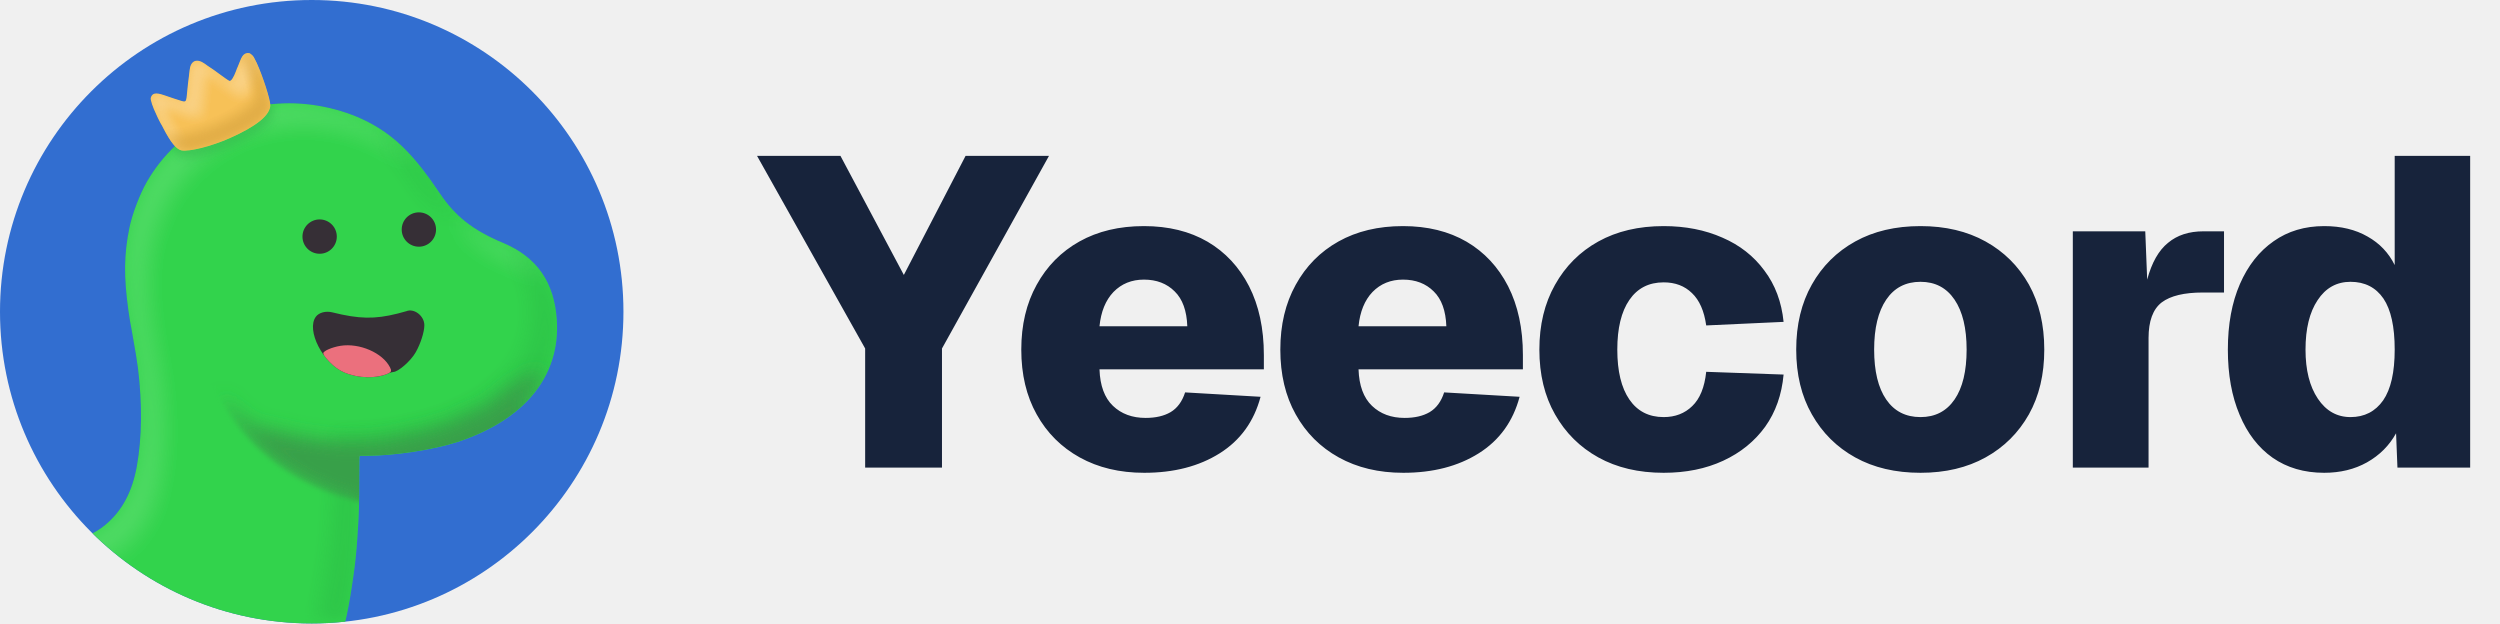
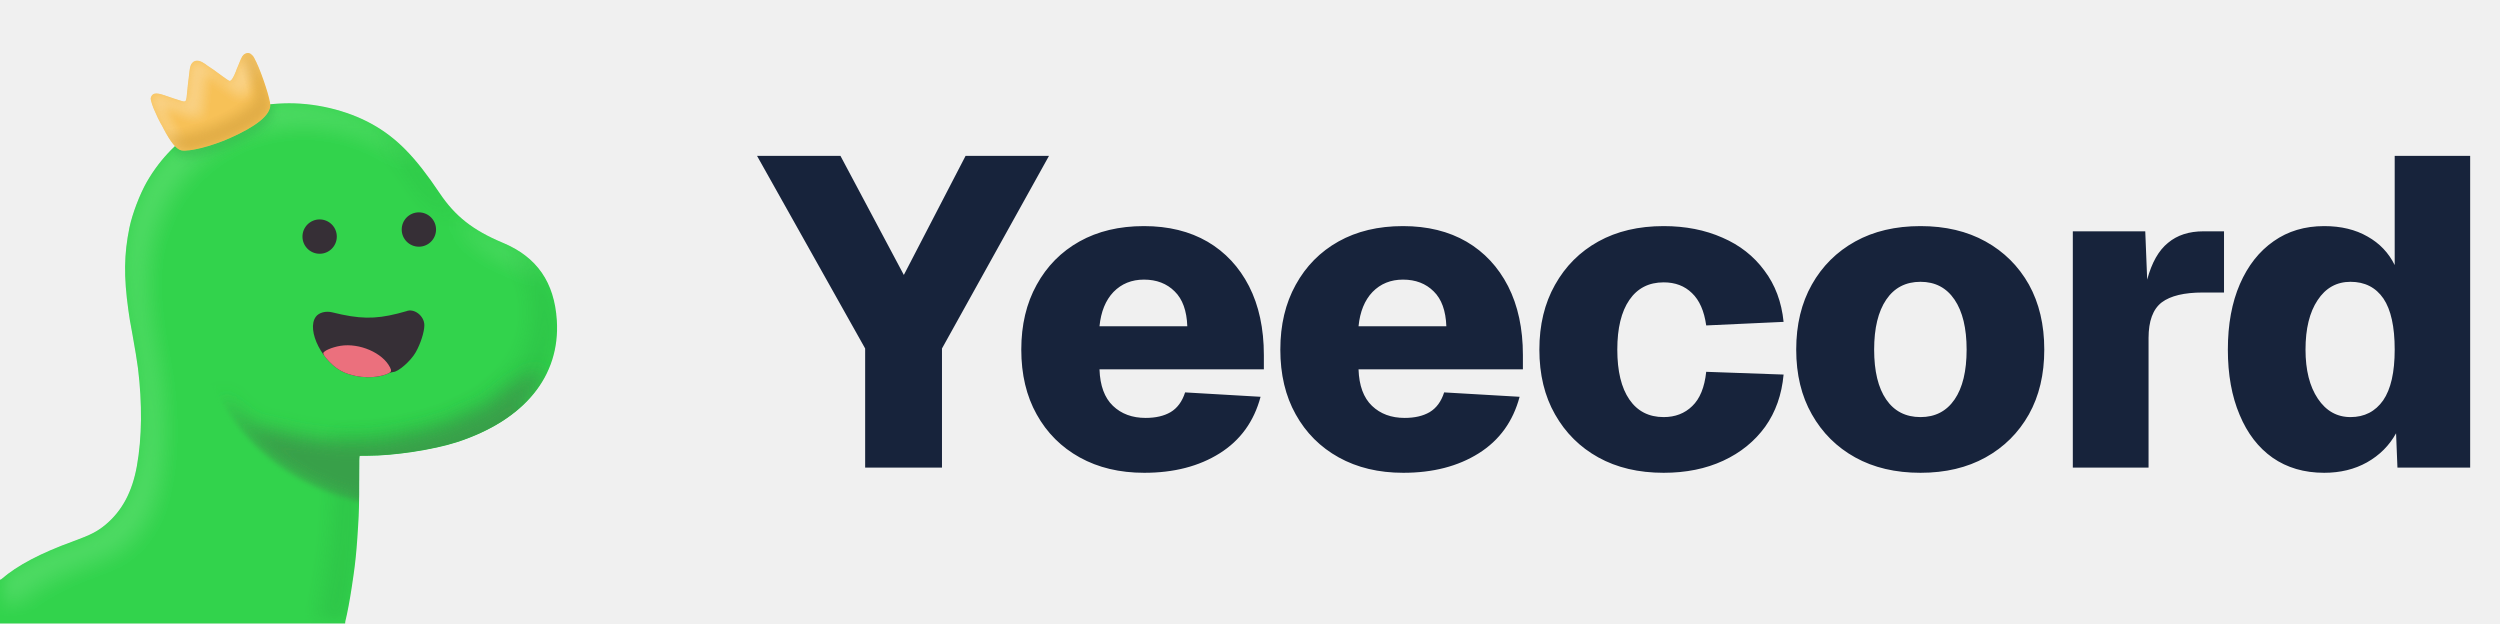
<svg xmlns="http://www.w3.org/2000/svg" viewBox="0 0 802 200" role="img" aria-labelledby="title">
-   <defs>
-     <clipPath id="avatar-circle">
-       <circle cx="100" cy="100" r="100" />
-     </clipPath>
-   </defs>
-   <g clip-path="url(#avatar-circle)">
+   <g>
    <svg width="200" height="200" viewBox="0 0 512 512">
      <defs>
        <path id="avatar-body" d="M232.8 84.9C183.4 86.7 143.3 109.8 120.5 149.5C114.8 159.5 108.6 175.7 106.3 186.9C101.8 208.9 101.6 227.1 105.4 254.6C106.2 260.8 106.7 263.3 108.8 274.8C111 286.9 112.5 296.3 113.3 302.3C116.9 331.6 116.6 359.5 112.4 382.8C108.6 403.9 100.3 419.4 86.9 430.7C79.9 436.5 74.7 439.2 60.2 444.5C33.2 454.3 14.3 464.3 1.4 475.4C0.1 476.5 0.1 476.5-24.9 476.5L-50 476.5L-50 519.3L-50 562L116.6 562L283.3 562L283.3 536.8C283.3 515.9 283.3 511.4 283.6 510.3C285.2 504 287.4 492.2 288.9 482.1C289.4 478.7 290 474.4 290.3 472.6C291.7 463.1 292.7 453.3 293.5 441.5C293.6 439.4 293.9 435.1 294.1 432C294.8 421.6 295 413.2 295 393.8C295 376.5 295.1 374.6 295.4 374.4C295.6 374.3 298.7 374.3 302.2 374.3C323.8 374.3 356.3 369.3 375.4 363.1C430.7 345 460.2 309 457.3 263.1C455.3 231.8 441 211.1 413 199.4C388.4 189.1 373.8 177.6 361 158.5C341.1 128.8 325.9 113.3 305.7 102C284.7 90.3 257.6 84 232.8 84.9Z" />
        <path id="avatar-accessory-shape" d="M201.3 44.1C199.5 45.1 198.5 46.6 196.9 50.7C196.2 52.6 195.3 54.6 195.1 55.1C194.8 55.7 194.2 57.1 193.8 58.4C191.8 63.7 189.8 66.8 188.4 66.4C187.8 66.3 183.2 63 179 59.9C177.7 58.9 175.2 57.1 173.5 56C171.8 54.9 169.4 53.3 168.3 52.4C161.6 47.6 156.5 49.7 155.7 57.7C155.6 59 155.3 61.4 155.1 62.9C154.4 68.3 154.3 69.4 153.7 75.5C153 83.7 152.8 84 149.1 82.9C145.9 81.9 140.2 80.1 134.6 78.1C127.8 75.8 124.9 76.4 123.8 80.4C123.4 81.9 125.5 88.2 128.2 93.7C128.6 94.5 129.3 96 129.7 97C130.2 98.1 131.1 99.9 131.8 101.1C132.6 102.4 133.6 104.2 134.1 105.3C140 116.7 144.8 122.6 148.9 123.5C155.2 124.8 173.5 120.2 188.6 113.5C210.6 103.8 222 94.5 222 86.3C222 81.7 215.7 62.1 210.7 51.4C208.5 46.8 208.2 46.3 206.9 45.1C205.3 43.4 203.4 43.1 201.3 44.1Z" />
        <clipPath id="avatar-clip-frame">
          <rect x="0" y="0" width="512" height="512" />
        </clipPath>
        <clipPath id="avatar-clip-mouth">
          <path d="M333.6 255.6C332.9 255.8 329.8 256.7 326.6 257.5C307.6 262.3 294.9 262 272.8 256.5C267.5 255.2 261.9 256.7 259.4 260.1C251.2 271.1 265.3 298.6 282.8 305.9C294.4 310.8 309.2 311.1 318.8 306.7C320.2 306.1 322.1 305.5 322.9 305.5C327 305.5 337.4 296.4 341.4 289.3C345.4 282.3 348.5 272.6 348.5 267.1C348.5 259.4 340.1 252.9 333.6 255.6Z" />
        </clipPath>
        <clipPath id="avatar-clip-body">
          <use href="#avatar-body" />
        </clipPath>
        <clipPath id="avatar-clip-accessory">
          <use href="#avatar-accessory-shape" />
        </clipPath>
        <filter id="avatar-soft" filterUnits="userSpaceOnUse" x="-64" y="-64" width="640" height="640">
          <feGaussianBlur stdDeviation="7.5" />
        </filter>
        <filter id="avatar-softer" filterUnits="userSpaceOnUse" x="-64" y="-64" width="640" height="640">
          <feGaussianBlur stdDeviation="4" />
        </filter>
        <filter id="avatar-edge" filterUnits="userSpaceOnUse" x="-64" y="-64" width="640" height="640">
          <feGaussianBlur stdDeviation="2" />
        </filter>
        <mask id="avatar-mask-jaw">
          <path d="M176 316.3C195.6 365.6 242.8 400.7 294 412L480 412L480 0L150 0L150 316.3Z" fill="#fff" filter="url(#avatar-edge)" />
        </mask>
        <mask id="avatar-body-light">
          <g filter="url(#avatar-soft)">
            <use href="#avatar-body" fill="#fff" />
            <use href="#avatar-body" x="12.5" y="12.5" fill="#000" />
          </g>
        </mask>
        <mask id="avatar-body-shade">
          <g filter="url(#avatar-soft)">
            <use href="#avatar-body" fill="#fff" />
            <use href="#avatar-body" x="-15" y="-12.5" fill="#000" />
          </g>
        </mask>
        <mask id="avatar-accessory-light">
          <g filter="url(#avatar-softer)">
            <use href="#avatar-accessory-shape" fill="#fff" />
            <use href="#avatar-accessory-shape" x="10" y="10" fill="#000" />
          </g>
        </mask>
        <mask id="avatar-accessory-shade">
          <g filter="url(#avatar-softer)">
            <use href="#avatar-accessory-shape" fill="#fff" />
            <use href="#avatar-accessory-shape" x="-9" y="-9" fill="#000" />
          </g>
        </mask>
      </defs>
      <g clip-path="url(#avatar-clip-frame)">
-         <rect x="0" y="0" width="512" height="512" fill="#326ED0" />
        <g id="avatar-dino">
          <use href="#avatar-body" fill="#32D34C" />
          <g clip-path="url(#avatar-clip-body)">
            <rect width="512" height="512" fill="#7CE68A" opacity="0.4" mask="url(#avatar-body-light)" />
            <rect width="512" height="512" fill="#24A63F" opacity="0.3" mask="url(#avatar-body-shade)" />
            <g mask="url(#avatar-mask-jaw)">
              <path d="M438.3 306.5C437.5 306.9 436.7 307.4 436.5 307.6C436.3 307.8 436 308 435.9 308C435.6 308 431.6 310.4 430.1 311.5C429.6 311.9 427.2 313.3 424.9 314.6C422.6 315.9 420.1 317.5 419.5 318C418.9 318.6 416.8 320.2 414.9 321.6C410.7 324.7 407.8 327.2 404.4 330.3C402.6 331.9 401.4 332.7 400 333.4C397.4 334.6 395.9 335.4 394.4 336.4C393.7 336.8 392 337.6 390.6 338.1C389.1 338.6 387.2 339.4 386.3 339.8C385.4 340.2 383.2 341.1 381.5 341.8C377.2 343.5 375.4 344.4 373.4 345.6C370.9 347.2 366.2 349.1 363.9 349.6C359.9 350.4 356.1 351.5 349.4 353.8C347 354.6 335.9 357 334.6 357C333.9 357 326.1 359 323.3 359.9C321.4 360.5 318.7 360.9 313 361.5C311.7 361.7 308.1 362.1 304.9 362.4C298.1 363.2 279.6 363.4 278.5 362.6C278.4 362.6 276.9 362.5 275.1 362.4C273.3 362.3 270.5 362.1 268.9 361.9C267.2 361.7 264.4 361.3 262.6 361.1C260.9 360.9 258.8 360.6 258.1 360.4C256.8 359.9 254.3 359.6 250.3 359.3C248.8 359.1 246.9 358.8 246.1 358.6C245.3 358.3 243.4 357.9 242.1 357.8C240.8 357.6 238.9 357.2 238.1 356.9C233.1 354.9 227.2 353.5 222.9 353.3C220.2 353.1 219.7 352.9 217.9 352.1C216.4 351.4 215.4 351.2 214.1 351.1C213.2 351 211.9 350.9 211.4 350.7C207 349.6 195 340.2 188.4 332.8C182.9 326.6 182 325.8 182 327C182 328.4 184.7 333.8 188.7 340.1C209.3 373.2 246.8 399.7 288.3 410.4C295.9 412.4 295.6 409.9 293.3 443.5C292.6 453.5 291.6 462.8 290.6 470.2C290.1 473.5 290.1 473.9 291.4 474.9C292.8 475.9 473.2 475.3 474.3 474.3C475.8 472.8 475.8 340 474.3 338.5C473.3 337.5 473.3 337.5 450.6 337.5C425.6 337.5 426.8 337.6 426.8 336.1C426.8 335.5 427.2 334.9 429.1 333.3C436.6 326.3 445.4 314.8 445.9 311.4C446.1 310.1 446 310.1 445 309.2C444.4 308.6 443.9 307.9 443.8 307.6C443.1 306 440.3 305.4 438.3 306.5Z" fill="#37A049" filter="url(#avatar-soft)" />
            </g>
            <use href="#avatar-accessory-shape" x="2" y="6" fill="#24A63F" opacity="0.35" filter="url(#avatar-softer)" />
          </g>
        </g>
        <g id="avatar-face" fill="#362F36">
          <circle cx="262.5" cy="194.3" r="14.1" />
          <circle cx="344" cy="188.5" r="14.1" />
          <path d="M333.6 255.6C332.9 255.8 329.8 256.7 326.6 257.5C307.6 262.3 294.9 262 272.8 256.5C267.5 255.2 261.9 256.7 259.4 260.1C251.2 271.1 265.3 298.6 282.8 305.9C294.4 310.8 309.2 311.1 318.8 306.7C320.2 306.1 322.1 305.5 322.9 305.5C327 305.5 337.4 296.4 341.4 289.3C345.4 282.3 348.5 272.6 348.5 267.1C348.5 259.4 340.1 252.9 333.6 255.6Z" />
          <path d="M279.6 284C272.8 285.1 265.5 288.2 265.5 290.1C265.5 292.4 272.2 299.6 277.7 303.3C288.1 310.2 306.6 311.9 318.4 306.9C321.4 305.6 321.8 304.6 320.3 301.7C314.3 289.8 295.3 281.5 279.6 284Z" fill="#EB707D" clip-path="url(#avatar-clip-mouth)" />
        </g>
        <g id="avatar-accessory">
          <path d="M201.3 44.1C199.5 45.1 198.5 46.6 196.9 50.7C196.2 52.6 195.3 54.6 195.1 55.1C194.8 55.7 194.2 57.1 193.8 58.4C191.8 63.7 189.8 66.8 188.4 66.4C187.8 66.3 183.2 63 179 59.9C177.7 58.9 175.2 57.1 173.5 56C171.8 54.9 169.4 53.3 168.3 52.4C161.6 47.6 156.5 49.7 155.7 57.7C155.6 59 155.3 61.4 155.1 62.9C154.4 68.3 154.3 69.4 153.7 75.5C153 83.7 152.8 84 149.1 82.9C145.9 81.9 140.2 80.1 134.6 78.1C127.8 75.8 124.9 76.4 123.8 80.4C123.4 81.9 125.5 88.2 128.2 93.7C128.6 94.5 129.3 96 129.7 97C130.2 98.1 131.1 99.9 131.8 101.1C132.6 102.4 133.6 104.2 134.1 105.3C140 116.7 144.8 122.6 148.9 123.5C155.2 124.8 173.5 120.2 188.6 113.5C210.6 103.8 222 94.5 222 86.3C222 81.7 215.7 62.1 210.7 51.4C208.5 46.8 208.2 46.3 206.9 45.1C205.3 43.4 203.4 43.1 201.3 44.1Z" fill="#F7C157" />
          <g clip-path="url(#avatar-clip-accessory)">
            <rect width="512" height="512" fill="#FAD58F" opacity="0.8" mask="url(#avatar-accessory-light)" />
            <rect width="512" height="512" fill="#DCA842" opacity="0.8" mask="url(#avatar-accessory-shade)" />
          </g>
        </g>
      </g>
    </svg>
  </g>
  <path transform="translate(244 150.0) scale(0.8803)" d="M66.1 0L38.1 0L38.1-43.4L-1.3-113.6L29.1-113.6L52.2-70.2L74.7-113.6L105.1-113.6L66.1-43.4M139.8 1.9Q126.4 1.9 116.3-3.7Q106.2-9.3 100.6-19.4Q95-29.4 95-43Q95-56.5 100.6-66.6Q106.2-76.8 116.2-82.4Q126.2-88 139.7-88Q153.1-88 162.9-82.3Q172.6-76.6 178-66.1Q183.4-55.5 183.4-41L183.4-35.8L123.5-35.8Q123.8-26.9 128.4-22.5Q133-18.1 140.3-18.1Q145.8-18.1 149.4-20.2Q153.1-22.4 154.7-27.4L182.2-25.8Q178.6-12.3 167.3-5.2Q156 1.9 139.8 1.9M123.5-51.5L155.5-51.5Q155.2-60 150.9-64.2Q146.6-68.5 139.7-68.5Q133-68.5 128.6-64Q124.3-59.5 123.5-51.5M234.2 1.9Q220.8 1.9 210.7-3.7Q200.6-9.3 195-19.4Q189.4-29.4 189.4-43Q189.4-56.5 195-66.6Q200.6-76.8 210.6-82.4Q220.6-88 234.1-88Q247.5-88 257.3-82.3Q267-76.6 272.4-66.1Q277.8-55.5 277.8-41L277.8-35.8L217.9-35.8Q218.2-26.9 222.8-22.5Q227.4-18.1 234.7-18.1Q240.2-18.1 243.8-20.2Q247.5-22.4 249.1-27.4L276.6-25.8Q273-12.3 261.7-5.2Q250.4 1.9 234.2 1.9M217.9-51.5L249.9-51.5Q249.6-60 245.3-64.2Q241-68.5 234.1-68.5Q227.4-68.5 223-64Q218.7-59.5 217.9-51.5M329.1 1.9Q315.4 1.9 305.3-3.7Q295.2-9.3 289.5-19.4Q283.8-29.4 283.8-43Q283.8-56.5 289.5-66.6Q295.2-76.8 305.3-82.4Q315.4-88 329.1-88Q341-88 350.5-83.8Q360-79.7 365.8-71.8Q371.7-64 372.8-53.1L344.6-51.8Q343.5-59.7 339.4-63.6Q335.4-67.5 329.1-67.5Q321-67.5 316.6-61.1Q312.2-54.7 312.2-43Q312.2-31.2 316.6-24.8Q321-18.4 329.1-18.4Q335.4-18.4 339.5-22.4Q343.7-26.4 344.6-34.9L372.8-33.9Q371.8-22.9 366.1-14.9Q360.3-6.9 350.8-2.5Q341.3 1.9 329.1 1.9M422.7 1.9Q409 1.9 398.9-3.7Q388.8-9.3 383.1-19.4Q377.4-29.4 377.4-43Q377.4-56.6 383.1-66.7Q388.8-76.8 398.9-82.4Q409-88 422.7-88Q436.3-88 446.4-82.4Q456.5-76.8 462.2-66.7Q467.8-56.6 467.8-43Q467.8-29.4 462.2-19.4Q456.5-9.3 446.4-3.7Q436.3 1.9 422.7 1.9M422.7-18.4Q430.7-18.4 435.1-24.8Q439.5-31.2 439.5-43Q439.5-54.7 435.1-61.2Q430.7-67.7 422.7-67.7Q414.6-67.7 410.2-61.2Q405.8-54.7 405.8-43Q405.8-31.2 410.2-24.8Q414.6-18.4 422.7-18.4M505.8 0L478.2 0L478.2-86.1L504.6-86.1L505.3-68.5Q507.8-77.8 512.9-81.9Q517.9-86.1 525.8-86.1L533.3-86.1L533.3-63.8L525.6-63.8Q515.4-63.8 510.6-60.2Q505.8-56.5 505.8-47.2M569.8 1.9Q558.9 1.9 551-3.6Q543.2-9.1 539-19.2Q534.7-29.3 534.7-43Q534.7-56.8 539.1-66.9Q543.5-77 551.4-82.5Q559.2-88 569.8-88Q579-88 585.6-84.2Q592.2-80.5 595.5-73.8L595.5-113.6L623-113.6L623 0L596.5 0L596-12.5Q592.3-5.8 585.4-1.9Q578.6 1.9 569.8 1.9M579.4-18.4Q587-18.4 591.3-24.5Q595.5-30.6 595.5-43Q595.5-55.5 591.4-61.6Q587.2-67.7 579.4-67.7Q571.8-67.7 567.4-61Q563-54.4 563-43Q563-31.8 567.5-25.1Q572-18.4 579.4-18.4" fill="#17233B" />
</svg>
